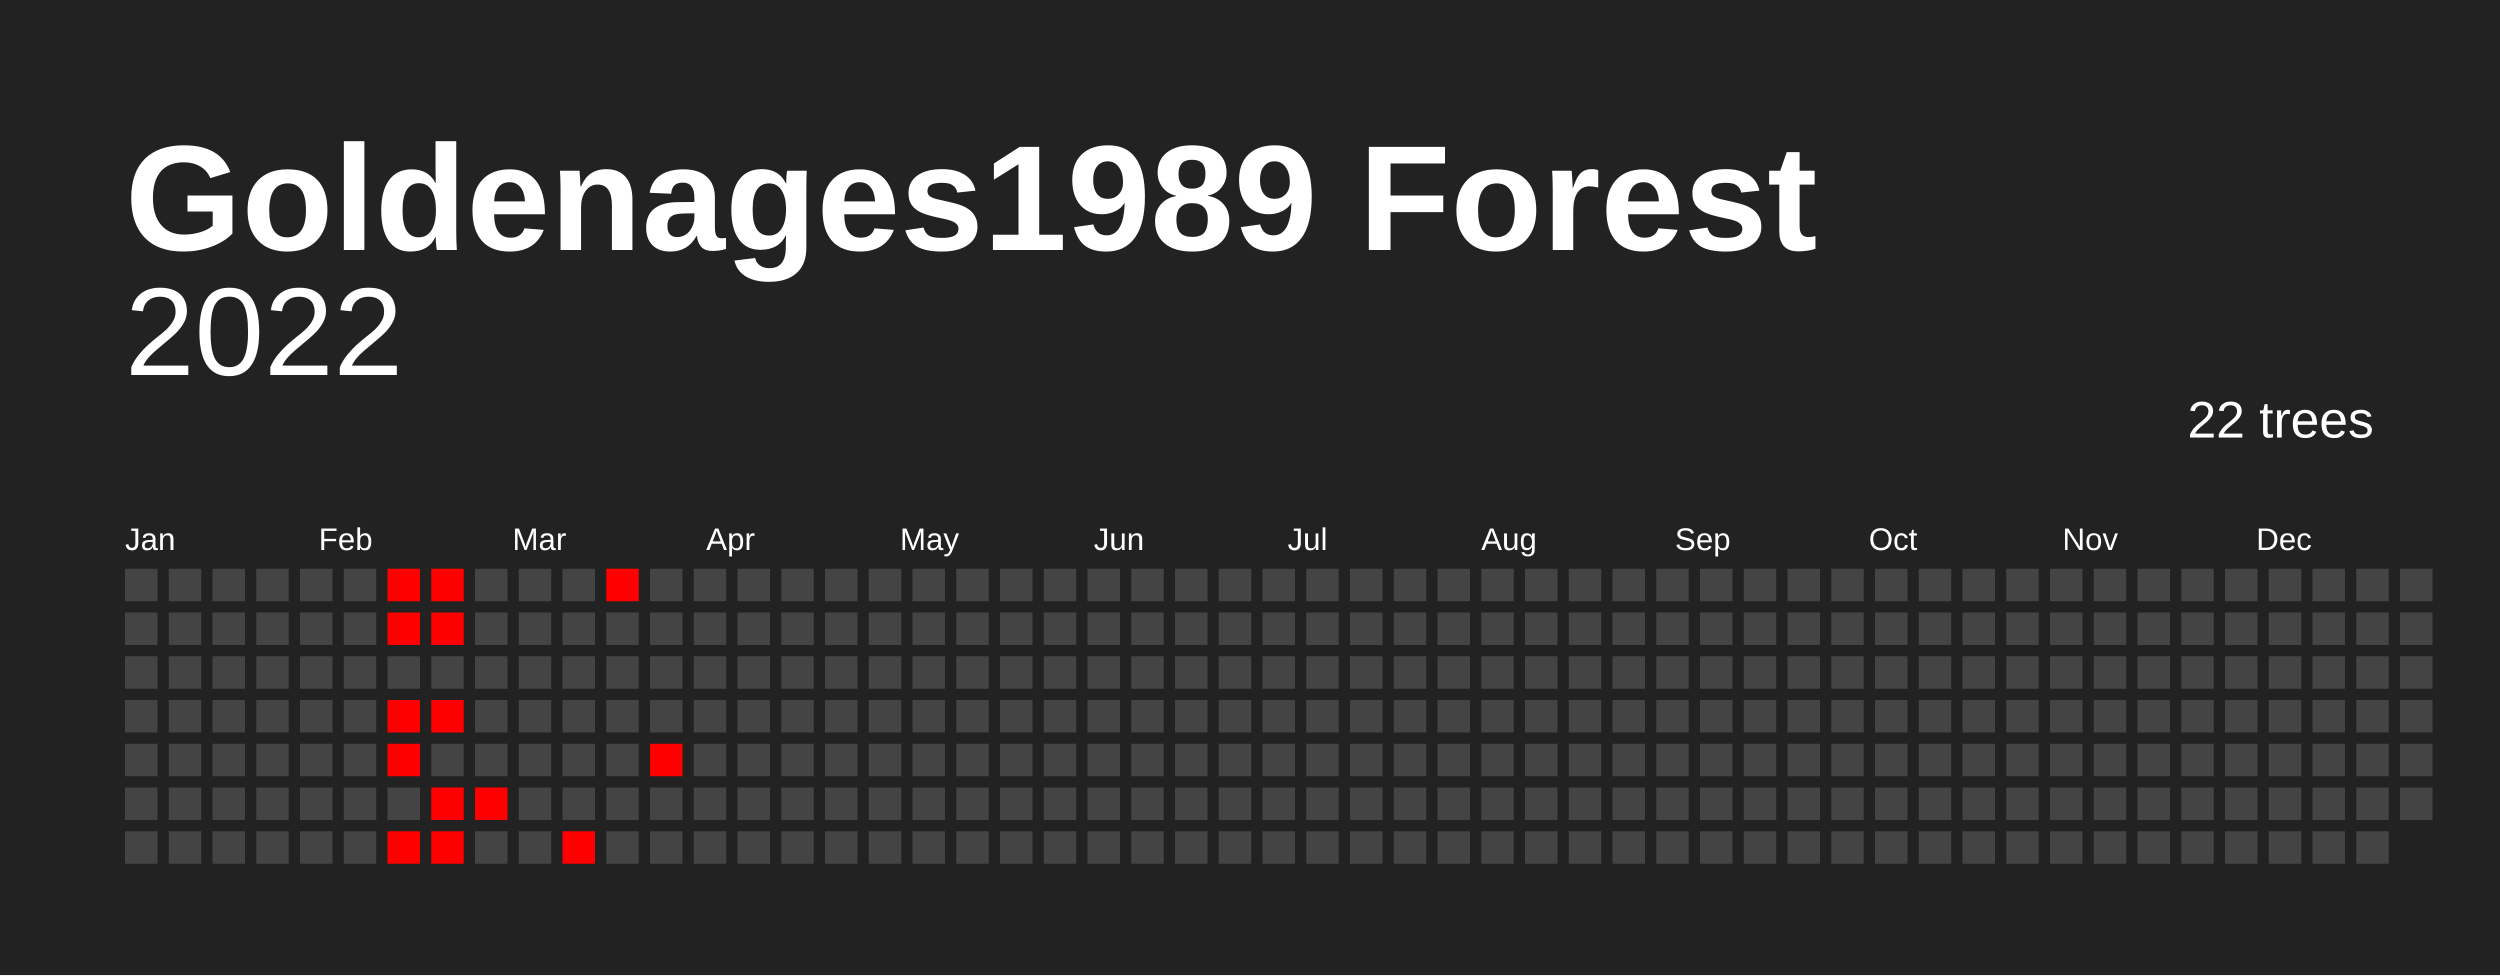
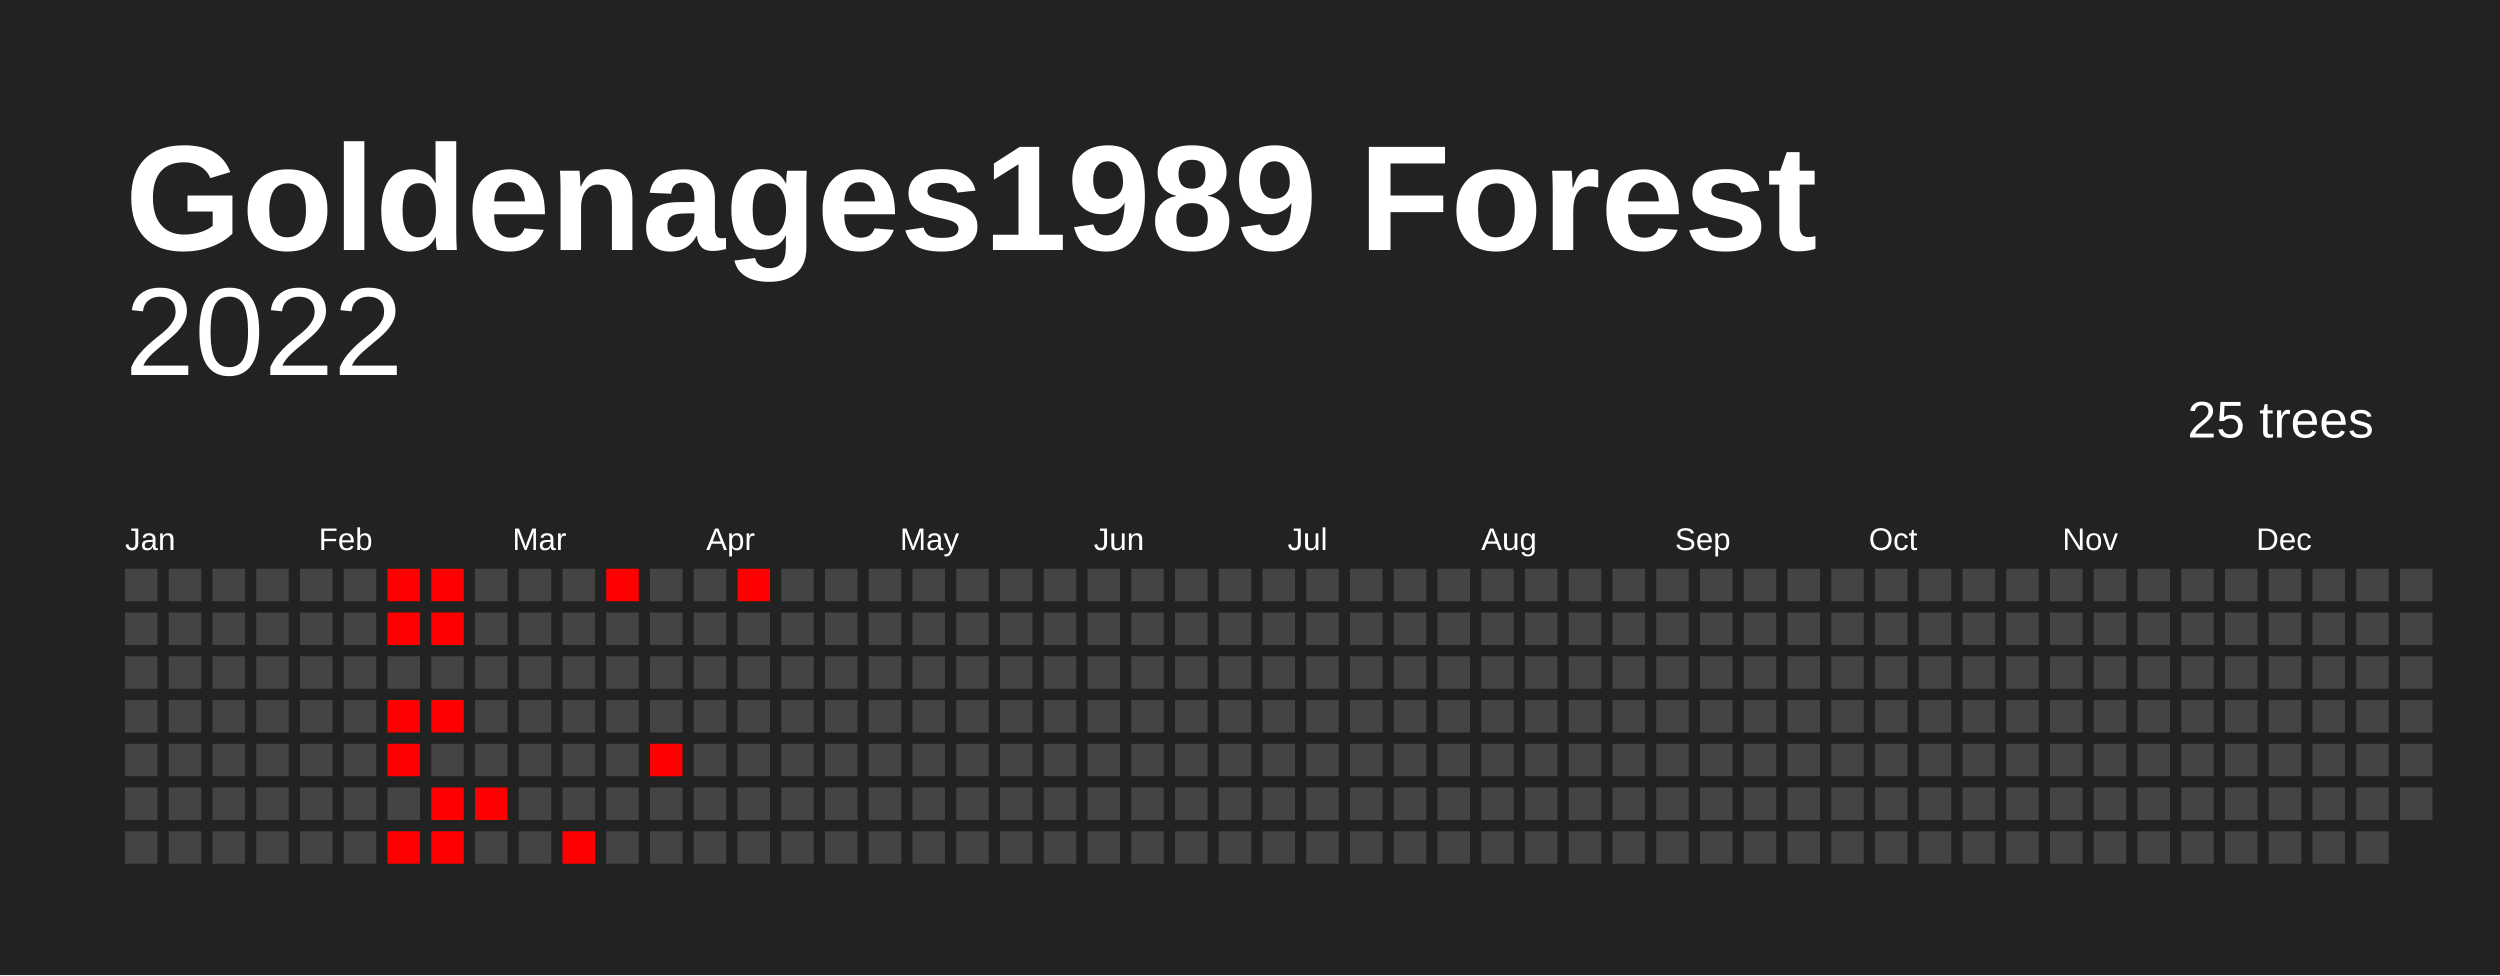
<svg xmlns="http://www.w3.org/2000/svg" baseProfile="full" height="78mm" version="1.1" viewBox="0,0,200,78" width="200mm">
  <defs />
  <rect fill="#222222" height="78" width="200" x="0" y="0" />
  <text fill="#FFFFFF" style="font-size:12px; font-family:Arial; font-weight:bold;" x="10" y="20">Goldenages1989 Forest</text>
  <text alignment-baseline="hanging" fill="#FFFFFF" style="font-size:10.0px; font-family:Arial;" x="10" y="30">2022</text>
-   <text alignment-baseline="hanging" fill="#FFFFFF" style="font-size:4.125px; font-family:Arial;" x="175" y="35">22 trees</text>
+   <text alignment-baseline="hanging" fill="#FFFFFF" style="font-size:4.125px; font-family:Arial;" x="175" y="35">25 trees</text>
  <text fill="#FFFFFF" style="font-size:2.5px; font-family:Arial" x="10.0" y="44">Jan</text>
  <text fill="#FFFFFF" style="font-size:2.5px; font-family:Arial" x="25.5" y="44">Feb</text>
  <text fill="#FFFFFF" style="font-size:2.5px; font-family:Arial" x="41.0" y="44">Mar</text>
  <text fill="#FFFFFF" style="font-size:2.5px; font-family:Arial" x="56.5" y="44">Apr</text>
  <text fill="#FFFFFF" style="font-size:2.5px; font-family:Arial" x="72.0" y="44">May</text>
  <text fill="#FFFFFF" style="font-size:2.5px; font-family:Arial" x="87.5" y="44">Jun</text>
  <text fill="#FFFFFF" style="font-size:2.5px; font-family:Arial" x="103.0" y="44">Jul</text>
  <text fill="#FFFFFF" style="font-size:2.5px; font-family:Arial" x="118.5" y="44">Aug</text>
  <text fill="#FFFFFF" style="font-size:2.5px; font-family:Arial" x="134.0" y="44">Sep</text>
  <text fill="#FFFFFF" style="font-size:2.5px; font-family:Arial" x="149.5" y="44">Oct</text>
  <text fill="#FFFFFF" style="font-size:2.5px; font-family:Arial" x="165.0" y="44">Nov</text>
  <text fill="#FFFFFF" style="font-size:2.5px; font-family:Arial" x="180.5" y="44">Dec</text>
  <rect fill="#444444" height="2.6" width="2.6" x="10.0" y="45.5" />
  <rect fill="#444444" height="2.6" width="2.6" x="10.0" y="49.0" />
  <rect fill="#444444" height="2.6" width="2.6" x="10.0" y="52.5" />
  <rect fill="#444444" height="2.6" width="2.6" x="10.0" y="56.0" />
  <rect fill="#444444" height="2.6" width="2.6" x="10.0" y="59.5" />
  <rect fill="#444444" height="2.6" width="2.6" x="10.0" y="63.0" />
  <rect fill="#444444" height="2.6" width="2.6" x="10.0" y="66.5" />
  <rect fill="#444444" height="2.6" width="2.6" x="13.5" y="45.5" />
  <rect fill="#444444" height="2.6" width="2.6" x="13.5" y="49.0" />
  <rect fill="#444444" height="2.6" width="2.6" x="13.5" y="52.5" />
  <rect fill="#444444" height="2.6" width="2.6" x="13.5" y="56.0" />
  <rect fill="#444444" height="2.6" width="2.6" x="13.5" y="59.5" />
  <rect fill="#444444" height="2.6" width="2.6" x="13.5" y="63.0" />
  <rect fill="#444444" height="2.6" width="2.6" x="13.5" y="66.5" />
  <rect fill="#444444" height="2.6" width="2.6" x="17.0" y="45.5" />
  <rect fill="#444444" height="2.6" width="2.6" x="17.0" y="49.0" />
  <rect fill="#444444" height="2.6" width="2.6" x="17.0" y="52.5" />
  <rect fill="#444444" height="2.6" width="2.6" x="17.0" y="56.0" />
  <rect fill="#444444" height="2.6" width="2.6" x="17.0" y="59.5" />
  <rect fill="#444444" height="2.6" width="2.6" x="17.0" y="63.0" />
  <rect fill="#444444" height="2.6" width="2.6" x="17.0" y="66.5" />
  <rect fill="#444444" height="2.6" width="2.6" x="20.5" y="45.5" />
  <rect fill="#444444" height="2.6" width="2.6" x="20.5" y="49.0" />
  <rect fill="#444444" height="2.6" width="2.6" x="20.5" y="52.5" />
  <rect fill="#444444" height="2.6" width="2.6" x="20.5" y="56.0" />
  <rect fill="#444444" height="2.6" width="2.6" x="20.5" y="59.5" />
  <rect fill="#444444" height="2.6" width="2.6" x="20.5" y="63.0" />
  <rect fill="#444444" height="2.6" width="2.6" x="20.5" y="66.5" />
  <rect fill="#444444" height="2.6" width="2.6" x="24.0" y="45.5" />
  <rect fill="#444444" height="2.6" width="2.6" x="24.0" y="49.0" />
  <rect fill="#444444" height="2.6" width="2.6" x="24.0" y="52.5" />
  <rect fill="#444444" height="2.6" width="2.6" x="24.0" y="56.0" />
  <rect fill="#444444" height="2.6" width="2.6" x="24.0" y="59.5" />
  <rect fill="#444444" height="2.6" width="2.6" x="24.0" y="63.0" />
  <rect fill="#444444" height="2.6" width="2.6" x="24.0" y="66.5" />
  <rect fill="#444444" height="2.6" width="2.6" x="27.5" y="45.5" />
  <rect fill="#444444" height="2.6" width="2.6" x="27.5" y="49.0" />
  <rect fill="#444444" height="2.6" width="2.6" x="27.5" y="52.5" />
  <rect fill="#444444" height="2.6" width="2.6" x="27.5" y="56.0" />
  <rect fill="#444444" height="2.6" width="2.6" x="27.5" y="59.5" />
  <rect fill="#444444" height="2.6" width="2.6" x="27.5" y="63.0" />
  <rect fill="#444444" height="2.6" width="2.6" x="27.5" y="66.5" />
  <rect fill="red" height="2.6" width="2.6" x="31.0" y="45.5" />
  <rect fill="red" height="2.6" width="2.6" x="31.0" y="49.0" />
  <rect fill="#444444" height="2.6" width="2.6" x="31.0" y="52.5" />
  <rect fill="red" height="2.6" width="2.6" x="31.0" y="56.0" />
  <rect fill="red" height="2.6" width="2.6" x="31.0" y="59.5" />
  <rect fill="#444444" height="2.6" width="2.6" x="31.0" y="63.0" />
  <rect fill="red" height="2.6" width="2.6" x="31.0" y="66.5" />
  <rect fill="red" height="2.6" width="2.6" x="34.5" y="45.5" />
  <rect fill="red" height="2.6" width="2.6" x="34.5" y="49.0" />
  <rect fill="#444444" height="2.6" width="2.6" x="34.5" y="52.5" />
  <rect fill="red" height="2.6" width="2.6" x="34.5" y="56.0" />
  <rect fill="#444444" height="2.6" width="2.6" x="34.5" y="59.5" />
  <rect fill="red" height="2.6" width="2.6" x="34.5" y="63.0" />
  <rect fill="red" height="2.6" width="2.6" x="34.5" y="66.5" />
  <rect fill="#444444" height="2.6" width="2.6" x="38.0" y="45.5" />
  <rect fill="#444444" height="2.6" width="2.6" x="38.0" y="49.0" />
  <rect fill="#444444" height="2.6" width="2.6" x="38.0" y="52.5" />
  <rect fill="#444444" height="2.6" width="2.6" x="38.0" y="56.0" />
  <rect fill="#444444" height="2.6" width="2.6" x="38.0" y="59.5" />
  <rect fill="red" height="2.6" width="2.6" x="38.0" y="63.0" />
  <rect fill="#444444" height="2.6" width="2.6" x="38.0" y="66.5" />
  <rect fill="#444444" height="2.6" width="2.6" x="41.5" y="45.5" />
  <rect fill="#444444" height="2.6" width="2.6" x="41.5" y="49.0" />
  <rect fill="#444444" height="2.6" width="2.6" x="41.5" y="52.5" />
  <rect fill="#444444" height="2.6" width="2.6" x="41.5" y="56.0" />
  <rect fill="#444444" height="2.6" width="2.6" x="41.5" y="59.5" />
  <rect fill="#444444" height="2.6" width="2.6" x="41.5" y="63.0" />
  <rect fill="#444444" height="2.6" width="2.6" x="41.5" y="66.5" />
  <rect fill="#444444" height="2.6" width="2.6" x="45.0" y="45.5" />
  <rect fill="#444444" height="2.6" width="2.6" x="45.0" y="49.0" />
  <rect fill="#444444" height="2.6" width="2.6" x="45.0" y="52.5" />
  <rect fill="#444444" height="2.6" width="2.6" x="45.0" y="56.0" />
  <rect fill="#444444" height="2.6" width="2.6" x="45.0" y="59.5" />
  <rect fill="#444444" height="2.6" width="2.6" x="45.0" y="63.0" />
  <rect fill="red" height="2.6" width="2.6" x="45.0" y="66.5" />
  <rect fill="red" height="2.6" width="2.6" x="48.5" y="45.5" />
  <rect fill="#444444" height="2.6" width="2.6" x="48.5" y="49.0" />
  <rect fill="#444444" height="2.6" width="2.6" x="48.5" y="52.5" />
  <rect fill="#444444" height="2.6" width="2.6" x="48.5" y="56.0" />
  <rect fill="#444444" height="2.6" width="2.6" x="48.5" y="59.5" />
  <rect fill="#444444" height="2.6" width="2.6" x="48.5" y="63.0" />
  <rect fill="#444444" height="2.6" width="2.6" x="48.5" y="66.5" />
  <rect fill="#444444" height="2.6" width="2.6" x="52.0" y="45.5" />
  <rect fill="#444444" height="2.6" width="2.6" x="52.0" y="49.0" />
  <rect fill="#444444" height="2.6" width="2.6" x="52.0" y="52.5" />
  <rect fill="#444444" height="2.6" width="2.6" x="52.0" y="56.0" />
  <rect fill="red" height="2.6" width="2.6" x="52.0" y="59.5" />
  <rect fill="#444444" height="2.6" width="2.6" x="52.0" y="63.0" />
  <rect fill="#444444" height="2.6" width="2.6" x="52.0" y="66.5" />
  <rect fill="#444444" height="2.6" width="2.6" x="55.5" y="45.5" />
  <rect fill="#444444" height="2.6" width="2.6" x="55.5" y="49.0" />
  <rect fill="#444444" height="2.6" width="2.6" x="55.5" y="52.5" />
  <rect fill="#444444" height="2.6" width="2.6" x="55.5" y="56.0" />
  <rect fill="#444444" height="2.6" width="2.6" x="55.5" y="59.5" />
  <rect fill="#444444" height="2.6" width="2.6" x="55.5" y="63.0" />
  <rect fill="#444444" height="2.6" width="2.6" x="55.5" y="66.5" />
-   <rect fill="#444444" height="2.6" width="2.6" x="59.0" y="45.5" />
+   <rect fill="red" height="2.6" width="2.6" x="59.0" y="45.5" />
  <rect fill="#444444" height="2.6" width="2.6" x="59.0" y="49.0" />
  <rect fill="#444444" height="2.6" width="2.6" x="59.0" y="52.5" />
  <rect fill="#444444" height="2.6" width="2.6" x="59.0" y="56.0" />
  <rect fill="#444444" height="2.6" width="2.6" x="59.0" y="59.5" />
  <rect fill="#444444" height="2.6" width="2.6" x="59.0" y="63.0" />
  <rect fill="#444444" height="2.6" width="2.6" x="59.0" y="66.5" />
  <rect fill="#444444" height="2.6" width="2.6" x="62.5" y="45.5" />
  <rect fill="#444444" height="2.6" width="2.6" x="62.5" y="49.0" />
  <rect fill="#444444" height="2.6" width="2.6" x="62.5" y="52.5" />
  <rect fill="#444444" height="2.6" width="2.6" x="62.5" y="56.0" />
  <rect fill="#444444" height="2.6" width="2.6" x="62.5" y="59.5" />
  <rect fill="#444444" height="2.6" width="2.6" x="62.5" y="63.0" />
  <rect fill="#444444" height="2.6" width="2.6" x="62.5" y="66.5" />
  <rect fill="#444444" height="2.6" width="2.6" x="66.0" y="45.5" />
  <rect fill="#444444" height="2.6" width="2.6" x="66.0" y="49.0" />
  <rect fill="#444444" height="2.6" width="2.6" x="66.0" y="52.5" />
  <rect fill="#444444" height="2.6" width="2.6" x="66.0" y="56.0" />
  <rect fill="#444444" height="2.6" width="2.6" x="66.0" y="59.5" />
  <rect fill="#444444" height="2.6" width="2.6" x="66.0" y="63.0" />
  <rect fill="#444444" height="2.6" width="2.6" x="66.0" y="66.5" />
  <rect fill="#444444" height="2.6" width="2.6" x="69.5" y="45.5" />
  <rect fill="#444444" height="2.6" width="2.6" x="69.5" y="49.0" />
  <rect fill="#444444" height="2.6" width="2.6" x="69.5" y="52.5" />
  <rect fill="#444444" height="2.6" width="2.6" x="69.5" y="56.0" />
  <rect fill="#444444" height="2.6" width="2.6" x="69.5" y="59.5" />
  <rect fill="#444444" height="2.6" width="2.6" x="69.5" y="63.0" />
  <rect fill="#444444" height="2.6" width="2.6" x="69.5" y="66.5" />
  <rect fill="#444444" height="2.6" width="2.6" x="73.0" y="45.5" />
  <rect fill="#444444" height="2.6" width="2.6" x="73.0" y="49.0" />
  <rect fill="#444444" height="2.6" width="2.6" x="73.0" y="52.5" />
  <rect fill="#444444" height="2.6" width="2.6" x="73.0" y="56.0" />
  <rect fill="#444444" height="2.6" width="2.6" x="73.0" y="59.5" />
  <rect fill="#444444" height="2.6" width="2.6" x="73.0" y="63.0" />
  <rect fill="#444444" height="2.6" width="2.6" x="73.0" y="66.5" />
  <rect fill="#444444" height="2.6" width="2.6" x="76.5" y="45.5" />
  <rect fill="#444444" height="2.6" width="2.6" x="76.5" y="49.0" />
  <rect fill="#444444" height="2.6" width="2.6" x="76.5" y="52.5" />
  <rect fill="#444444" height="2.6" width="2.6" x="76.5" y="56.0" />
  <rect fill="#444444" height="2.6" width="2.6" x="76.5" y="59.5" />
  <rect fill="#444444" height="2.6" width="2.6" x="76.5" y="63.0" />
  <rect fill="#444444" height="2.6" width="2.6" x="76.5" y="66.5" />
  <rect fill="#444444" height="2.6" width="2.6" x="80.0" y="45.5" />
  <rect fill="#444444" height="2.6" width="2.6" x="80.0" y="49.0" />
  <rect fill="#444444" height="2.6" width="2.6" x="80.0" y="52.5" />
  <rect fill="#444444" height="2.6" width="2.6" x="80.0" y="56.0" />
  <rect fill="#444444" height="2.6" width="2.6" x="80.0" y="59.5" />
  <rect fill="#444444" height="2.6" width="2.6" x="80.0" y="63.0" />
  <rect fill="#444444" height="2.6" width="2.6" x="80.0" y="66.5" />
  <rect fill="#444444" height="2.6" width="2.6" x="83.5" y="45.5" />
  <rect fill="#444444" height="2.6" width="2.6" x="83.5" y="49.0" />
  <rect fill="#444444" height="2.6" width="2.6" x="83.5" y="52.5" />
  <rect fill="#444444" height="2.6" width="2.6" x="83.5" y="56.0" />
  <rect fill="#444444" height="2.6" width="2.6" x="83.5" y="59.5" />
  <rect fill="#444444" height="2.6" width="2.6" x="83.5" y="63.0" />
  <rect fill="#444444" height="2.6" width="2.6" x="83.5" y="66.5" />
  <rect fill="#444444" height="2.6" width="2.6" x="87.0" y="45.5" />
  <rect fill="#444444" height="2.6" width="2.6" x="87.0" y="49.0" />
  <rect fill="#444444" height="2.6" width="2.6" x="87.0" y="52.5" />
  <rect fill="#444444" height="2.6" width="2.6" x="87.0" y="56.0" />
  <rect fill="#444444" height="2.6" width="2.6" x="87.0" y="59.5" />
  <rect fill="#444444" height="2.6" width="2.6" x="87.0" y="63.0" />
  <rect fill="#444444" height="2.6" width="2.6" x="87.0" y="66.5" />
  <rect fill="#444444" height="2.6" width="2.6" x="90.5" y="45.5" />
  <rect fill="#444444" height="2.6" width="2.6" x="90.5" y="49.0" />
  <rect fill="#444444" height="2.6" width="2.6" x="90.5" y="52.5" />
  <rect fill="#444444" height="2.6" width="2.6" x="90.5" y="56.0" />
  <rect fill="#444444" height="2.6" width="2.6" x="90.5" y="59.5" />
  <rect fill="#444444" height="2.6" width="2.6" x="90.5" y="63.0" />
  <rect fill="#444444" height="2.6" width="2.6" x="90.5" y="66.5" />
  <rect fill="#444444" height="2.6" width="2.6" x="94.0" y="45.5" />
  <rect fill="#444444" height="2.6" width="2.6" x="94.0" y="49.0" />
  <rect fill="#444444" height="2.6" width="2.6" x="94.0" y="52.5" />
  <rect fill="#444444" height="2.6" width="2.6" x="94.0" y="56.0" />
  <rect fill="#444444" height="2.6" width="2.6" x="94.0" y="59.5" />
  <rect fill="#444444" height="2.6" width="2.6" x="94.0" y="63.0" />
  <rect fill="#444444" height="2.6" width="2.6" x="94.0" y="66.5" />
  <rect fill="#444444" height="2.6" width="2.6" x="97.5" y="45.5" />
  <rect fill="#444444" height="2.6" width="2.6" x="97.5" y="49.0" />
  <rect fill="#444444" height="2.6" width="2.6" x="97.5" y="52.5" />
  <rect fill="#444444" height="2.6" width="2.6" x="97.5" y="56.0" />
  <rect fill="#444444" height="2.6" width="2.6" x="97.5" y="59.5" />
  <rect fill="#444444" height="2.6" width="2.6" x="97.5" y="63.0" />
  <rect fill="#444444" height="2.6" width="2.6" x="97.5" y="66.5" />
  <rect fill="#444444" height="2.6" width="2.6" x="101.0" y="45.5" />
  <rect fill="#444444" height="2.6" width="2.6" x="101.0" y="49.0" />
  <rect fill="#444444" height="2.6" width="2.6" x="101.0" y="52.5" />
  <rect fill="#444444" height="2.6" width="2.6" x="101.0" y="56.0" />
  <rect fill="#444444" height="2.6" width="2.6" x="101.0" y="59.5" />
  <rect fill="#444444" height="2.6" width="2.6" x="101.0" y="63.0" />
  <rect fill="#444444" height="2.6" width="2.6" x="101.0" y="66.5" />
  <rect fill="#444444" height="2.6" width="2.6" x="104.5" y="45.5" />
  <rect fill="#444444" height="2.6" width="2.6" x="104.5" y="49.0" />
  <rect fill="#444444" height="2.6" width="2.6" x="104.5" y="52.5" />
  <rect fill="#444444" height="2.6" width="2.6" x="104.5" y="56.0" />
  <rect fill="#444444" height="2.6" width="2.6" x="104.5" y="59.5" />
  <rect fill="#444444" height="2.6" width="2.6" x="104.5" y="63.0" />
  <rect fill="#444444" height="2.6" width="2.6" x="104.5" y="66.5" />
  <rect fill="#444444" height="2.6" width="2.6" x="108.0" y="45.5" />
  <rect fill="#444444" height="2.6" width="2.6" x="108.0" y="49.0" />
  <rect fill="#444444" height="2.6" width="2.6" x="108.0" y="52.5" />
  <rect fill="#444444" height="2.6" width="2.6" x="108.0" y="56.0" />
  <rect fill="#444444" height="2.6" width="2.6" x="108.0" y="59.5" />
  <rect fill="#444444" height="2.6" width="2.6" x="108.0" y="63.0" />
  <rect fill="#444444" height="2.6" width="2.6" x="108.0" y="66.5" />
  <rect fill="#444444" height="2.6" width="2.6" x="111.5" y="45.5" />
  <rect fill="#444444" height="2.6" width="2.6" x="111.5" y="49.0" />
  <rect fill="#444444" height="2.6" width="2.6" x="111.5" y="52.5" />
  <rect fill="#444444" height="2.6" width="2.6" x="111.5" y="56.0" />
  <rect fill="#444444" height="2.6" width="2.6" x="111.5" y="59.5" />
  <rect fill="#444444" height="2.6" width="2.6" x="111.5" y="63.0" />
  <rect fill="#444444" height="2.6" width="2.6" x="111.5" y="66.5" />
  <rect fill="#444444" height="2.6" width="2.6" x="115.0" y="45.5" />
  <rect fill="#444444" height="2.6" width="2.6" x="115.0" y="49.0" />
  <rect fill="#444444" height="2.6" width="2.6" x="115.0" y="52.5" />
  <rect fill="#444444" height="2.6" width="2.6" x="115.0" y="56.0" />
  <rect fill="#444444" height="2.6" width="2.6" x="115.0" y="59.5" />
  <rect fill="#444444" height="2.6" width="2.6" x="115.0" y="63.0" />
  <rect fill="#444444" height="2.6" width="2.6" x="115.0" y="66.5" />
  <rect fill="#444444" height="2.6" width="2.6" x="118.5" y="45.5" />
  <rect fill="#444444" height="2.6" width="2.6" x="118.5" y="49.0" />
  <rect fill="#444444" height="2.6" width="2.6" x="118.5" y="52.5" />
  <rect fill="#444444" height="2.6" width="2.6" x="118.5" y="56.0" />
  <rect fill="#444444" height="2.6" width="2.6" x="118.5" y="59.5" />
  <rect fill="#444444" height="2.6" width="2.6" x="118.5" y="63.0" />
  <rect fill="#444444" height="2.6" width="2.6" x="118.5" y="66.5" />
  <rect fill="#444444" height="2.6" width="2.6" x="122.0" y="45.5" />
  <rect fill="#444444" height="2.6" width="2.6" x="122.0" y="49.0" />
  <rect fill="#444444" height="2.6" width="2.6" x="122.0" y="52.5" />
  <rect fill="#444444" height="2.6" width="2.6" x="122.0" y="56.0" />
  <rect fill="#444444" height="2.6" width="2.6" x="122.0" y="59.5" />
  <rect fill="#444444" height="2.6" width="2.6" x="122.0" y="63.0" />
  <rect fill="#444444" height="2.6" width="2.6" x="122.0" y="66.5" />
  <rect fill="#444444" height="2.6" width="2.6" x="125.5" y="45.5" />
  <rect fill="#444444" height="2.6" width="2.6" x="125.5" y="49.0" />
  <rect fill="#444444" height="2.6" width="2.6" x="125.5" y="52.5" />
  <rect fill="#444444" height="2.6" width="2.6" x="125.5" y="56.0" />
  <rect fill="#444444" height="2.6" width="2.6" x="125.5" y="59.5" />
  <rect fill="#444444" height="2.6" width="2.6" x="125.5" y="63.0" />
  <rect fill="#444444" height="2.6" width="2.6" x="125.5" y="66.5" />
  <rect fill="#444444" height="2.6" width="2.6" x="129.0" y="45.5" />
  <rect fill="#444444" height="2.6" width="2.6" x="129.0" y="49.0" />
  <rect fill="#444444" height="2.6" width="2.6" x="129.0" y="52.5" />
  <rect fill="#444444" height="2.6" width="2.6" x="129.0" y="56.0" />
  <rect fill="#444444" height="2.6" width="2.6" x="129.0" y="59.5" />
  <rect fill="#444444" height="2.6" width="2.6" x="129.0" y="63.0" />
  <rect fill="#444444" height="2.6" width="2.6" x="129.0" y="66.5" />
  <rect fill="#444444" height="2.6" width="2.6" x="132.5" y="45.5" />
  <rect fill="#444444" height="2.6" width="2.6" x="132.5" y="49.0" />
  <rect fill="#444444" height="2.6" width="2.6" x="132.5" y="52.5" />
  <rect fill="#444444" height="2.6" width="2.6" x="132.5" y="56.0" />
  <rect fill="#444444" height="2.6" width="2.6" x="132.5" y="59.5" />
  <rect fill="#444444" height="2.6" width="2.6" x="132.5" y="63.0" />
  <rect fill="#444444" height="2.6" width="2.6" x="132.5" y="66.5" />
  <rect fill="#444444" height="2.6" width="2.6" x="136.0" y="45.5" />
  <rect fill="#444444" height="2.6" width="2.6" x="136.0" y="49.0" />
  <rect fill="#444444" height="2.6" width="2.6" x="136.0" y="52.5" />
  <rect fill="#444444" height="2.6" width="2.6" x="136.0" y="56.0" />
  <rect fill="#444444" height="2.6" width="2.6" x="136.0" y="59.5" />
  <rect fill="#444444" height="2.6" width="2.6" x="136.0" y="63.0" />
  <rect fill="#444444" height="2.6" width="2.6" x="136.0" y="66.5" />
  <rect fill="#444444" height="2.6" width="2.6" x="139.5" y="45.5" />
  <rect fill="#444444" height="2.6" width="2.6" x="139.5" y="49.0" />
  <rect fill="#444444" height="2.6" width="2.6" x="139.5" y="52.5" />
  <rect fill="#444444" height="2.6" width="2.6" x="139.5" y="56.0" />
  <rect fill="#444444" height="2.6" width="2.6" x="139.5" y="59.5" />
  <rect fill="#444444" height="2.6" width="2.6" x="139.5" y="63.0" />
  <rect fill="#444444" height="2.6" width="2.6" x="139.5" y="66.5" />
  <rect fill="#444444" height="2.6" width="2.6" x="143.0" y="45.5" />
  <rect fill="#444444" height="2.6" width="2.6" x="143.0" y="49.0" />
  <rect fill="#444444" height="2.6" width="2.6" x="143.0" y="52.5" />
  <rect fill="#444444" height="2.6" width="2.6" x="143.0" y="56.0" />
  <rect fill="#444444" height="2.6" width="2.6" x="143.0" y="59.5" />
  <rect fill="#444444" height="2.6" width="2.6" x="143.0" y="63.0" />
  <rect fill="#444444" height="2.6" width="2.6" x="143.0" y="66.5" />
  <rect fill="#444444" height="2.6" width="2.6" x="146.5" y="45.5" />
  <rect fill="#444444" height="2.6" width="2.6" x="146.5" y="49.0" />
  <rect fill="#444444" height="2.6" width="2.6" x="146.5" y="52.5" />
  <rect fill="#444444" height="2.6" width="2.6" x="146.5" y="56.0" />
  <rect fill="#444444" height="2.6" width="2.6" x="146.5" y="59.5" />
  <rect fill="#444444" height="2.6" width="2.6" x="146.5" y="63.0" />
  <rect fill="#444444" height="2.6" width="2.6" x="146.5" y="66.5" />
  <rect fill="#444444" height="2.6" width="2.6" x="150.0" y="45.5" />
  <rect fill="#444444" height="2.6" width="2.6" x="150.0" y="49.0" />
  <rect fill="#444444" height="2.6" width="2.6" x="150.0" y="52.5" />
  <rect fill="#444444" height="2.6" width="2.6" x="150.0" y="56.0" />
  <rect fill="#444444" height="2.6" width="2.6" x="150.0" y="59.5" />
  <rect fill="#444444" height="2.6" width="2.6" x="150.0" y="63.0" />
  <rect fill="#444444" height="2.6" width="2.6" x="150.0" y="66.5" />
  <rect fill="#444444" height="2.6" width="2.6" x="153.5" y="45.5" />
  <rect fill="#444444" height="2.6" width="2.6" x="153.5" y="49.0" />
  <rect fill="#444444" height="2.6" width="2.6" x="153.5" y="52.5" />
  <rect fill="#444444" height="2.6" width="2.6" x="153.5" y="56.0" />
  <rect fill="#444444" height="2.6" width="2.6" x="153.5" y="59.5" />
  <rect fill="#444444" height="2.6" width="2.6" x="153.5" y="63.0" />
  <rect fill="#444444" height="2.6" width="2.6" x="153.5" y="66.5" />
  <rect fill="#444444" height="2.6" width="2.6" x="157.0" y="45.5" />
  <rect fill="#444444" height="2.6" width="2.6" x="157.0" y="49.0" />
  <rect fill="#444444" height="2.6" width="2.6" x="157.0" y="52.5" />
  <rect fill="#444444" height="2.6" width="2.6" x="157.0" y="56.0" />
  <rect fill="#444444" height="2.6" width="2.6" x="157.0" y="59.5" />
  <rect fill="#444444" height="2.6" width="2.6" x="157.0" y="63.0" />
  <rect fill="#444444" height="2.6" width="2.6" x="157.0" y="66.5" />
  <rect fill="#444444" height="2.6" width="2.6" x="160.5" y="45.5" />
  <rect fill="#444444" height="2.6" width="2.6" x="160.5" y="49.0" />
  <rect fill="#444444" height="2.6" width="2.6" x="160.5" y="52.5" />
  <rect fill="#444444" height="2.6" width="2.6" x="160.5" y="56.0" />
  <rect fill="#444444" height="2.6" width="2.6" x="160.5" y="59.5" />
  <rect fill="#444444" height="2.6" width="2.6" x="160.5" y="63.0" />
  <rect fill="#444444" height="2.6" width="2.6" x="160.5" y="66.5" />
  <rect fill="#444444" height="2.6" width="2.6" x="164.0" y="45.5" />
  <rect fill="#444444" height="2.6" width="2.6" x="164.0" y="49.0" />
  <rect fill="#444444" height="2.6" width="2.6" x="164.0" y="52.5" />
  <rect fill="#444444" height="2.6" width="2.6" x="164.0" y="56.0" />
  <rect fill="#444444" height="2.6" width="2.6" x="164.0" y="59.5" />
  <rect fill="#444444" height="2.6" width="2.6" x="164.0" y="63.0" />
  <rect fill="#444444" height="2.6" width="2.6" x="164.0" y="66.5" />
  <rect fill="#444444" height="2.6" width="2.6" x="167.5" y="45.5" />
  <rect fill="#444444" height="2.6" width="2.6" x="167.5" y="49.0" />
  <rect fill="#444444" height="2.6" width="2.6" x="167.5" y="52.5" />
  <rect fill="#444444" height="2.6" width="2.6" x="167.5" y="56.0" />
  <rect fill="#444444" height="2.6" width="2.6" x="167.5" y="59.5" />
  <rect fill="#444444" height="2.6" width="2.6" x="167.5" y="63.0" />
  <rect fill="#444444" height="2.6" width="2.6" x="167.5" y="66.5" />
  <rect fill="#444444" height="2.6" width="2.6" x="171.0" y="45.5" />
  <rect fill="#444444" height="2.6" width="2.6" x="171.0" y="49.0" />
  <rect fill="#444444" height="2.6" width="2.6" x="171.0" y="52.5" />
  <rect fill="#444444" height="2.6" width="2.6" x="171.0" y="56.0" />
  <rect fill="#444444" height="2.6" width="2.6" x="171.0" y="59.5" />
  <rect fill="#444444" height="2.6" width="2.6" x="171.0" y="63.0" />
  <rect fill="#444444" height="2.6" width="2.6" x="171.0" y="66.5" />
  <rect fill="#444444" height="2.6" width="2.6" x="174.5" y="45.5" />
  <rect fill="#444444" height="2.6" width="2.6" x="174.5" y="49.0" />
  <rect fill="#444444" height="2.6" width="2.6" x="174.5" y="52.5" />
  <rect fill="#444444" height="2.6" width="2.6" x="174.5" y="56.0" />
  <rect fill="#444444" height="2.6" width="2.6" x="174.5" y="59.5" />
  <rect fill="#444444" height="2.6" width="2.6" x="174.5" y="63.0" />
  <rect fill="#444444" height="2.6" width="2.6" x="174.5" y="66.5" />
  <rect fill="#444444" height="2.6" width="2.6" x="178.0" y="45.5" />
  <rect fill="#444444" height="2.6" width="2.6" x="178.0" y="49.0" />
  <rect fill="#444444" height="2.6" width="2.6" x="178.0" y="52.5" />
  <rect fill="#444444" height="2.6" width="2.6" x="178.0" y="56.0" />
  <rect fill="#444444" height="2.6" width="2.6" x="178.0" y="59.5" />
  <rect fill="#444444" height="2.6" width="2.6" x="178.0" y="63.0" />
  <rect fill="#444444" height="2.6" width="2.6" x="178.0" y="66.5" />
  <rect fill="#444444" height="2.6" width="2.6" x="181.5" y="45.5" />
  <rect fill="#444444" height="2.6" width="2.6" x="181.5" y="49.0" />
  <rect fill="#444444" height="2.6" width="2.6" x="181.5" y="52.5" />
  <rect fill="#444444" height="2.6" width="2.6" x="181.5" y="56.0" />
  <rect fill="#444444" height="2.6" width="2.6" x="181.5" y="59.5" />
  <rect fill="#444444" height="2.6" width="2.6" x="181.5" y="63.0" />
  <rect fill="#444444" height="2.6" width="2.6" x="181.5" y="66.5" />
  <rect fill="#444444" height="2.6" width="2.6" x="185.0" y="45.5" />
  <rect fill="#444444" height="2.6" width="2.6" x="185.0" y="49.0" />
  <rect fill="#444444" height="2.6" width="2.6" x="185.0" y="52.5" />
  <rect fill="#444444" height="2.6" width="2.6" x="185.0" y="56.0" />
  <rect fill="#444444" height="2.6" width="2.6" x="185.0" y="59.5" />
  <rect fill="#444444" height="2.6" width="2.6" x="185.0" y="63.0" />
  <rect fill="#444444" height="2.6" width="2.6" x="185.0" y="66.5" />
  <rect fill="#444444" height="2.6" width="2.6" x="188.5" y="45.5" />
  <rect fill="#444444" height="2.6" width="2.6" x="188.5" y="49.0" />
  <rect fill="#444444" height="2.6" width="2.6" x="188.5" y="52.5" />
  <rect fill="#444444" height="2.6" width="2.6" x="188.5" y="56.0" />
  <rect fill="#444444" height="2.6" width="2.6" x="188.5" y="59.5" />
  <rect fill="#444444" height="2.6" width="2.6" x="188.5" y="63.0" />
  <rect fill="#444444" height="2.6" width="2.6" x="188.5" y="66.5" />
  <rect fill="#444444" height="2.6" width="2.6" x="192.0" y="45.5" />
  <rect fill="#444444" height="2.6" width="2.6" x="192.0" y="49.0" />
  <rect fill="#444444" height="2.6" width="2.6" x="192.0" y="52.5" />
  <rect fill="#444444" height="2.6" width="2.6" x="192.0" y="56.0" />
  <rect fill="#444444" height="2.6" width="2.6" x="192.0" y="59.5" />
  <rect fill="#444444" height="2.6" width="2.6" x="192.0" y="63.0" />
</svg>
